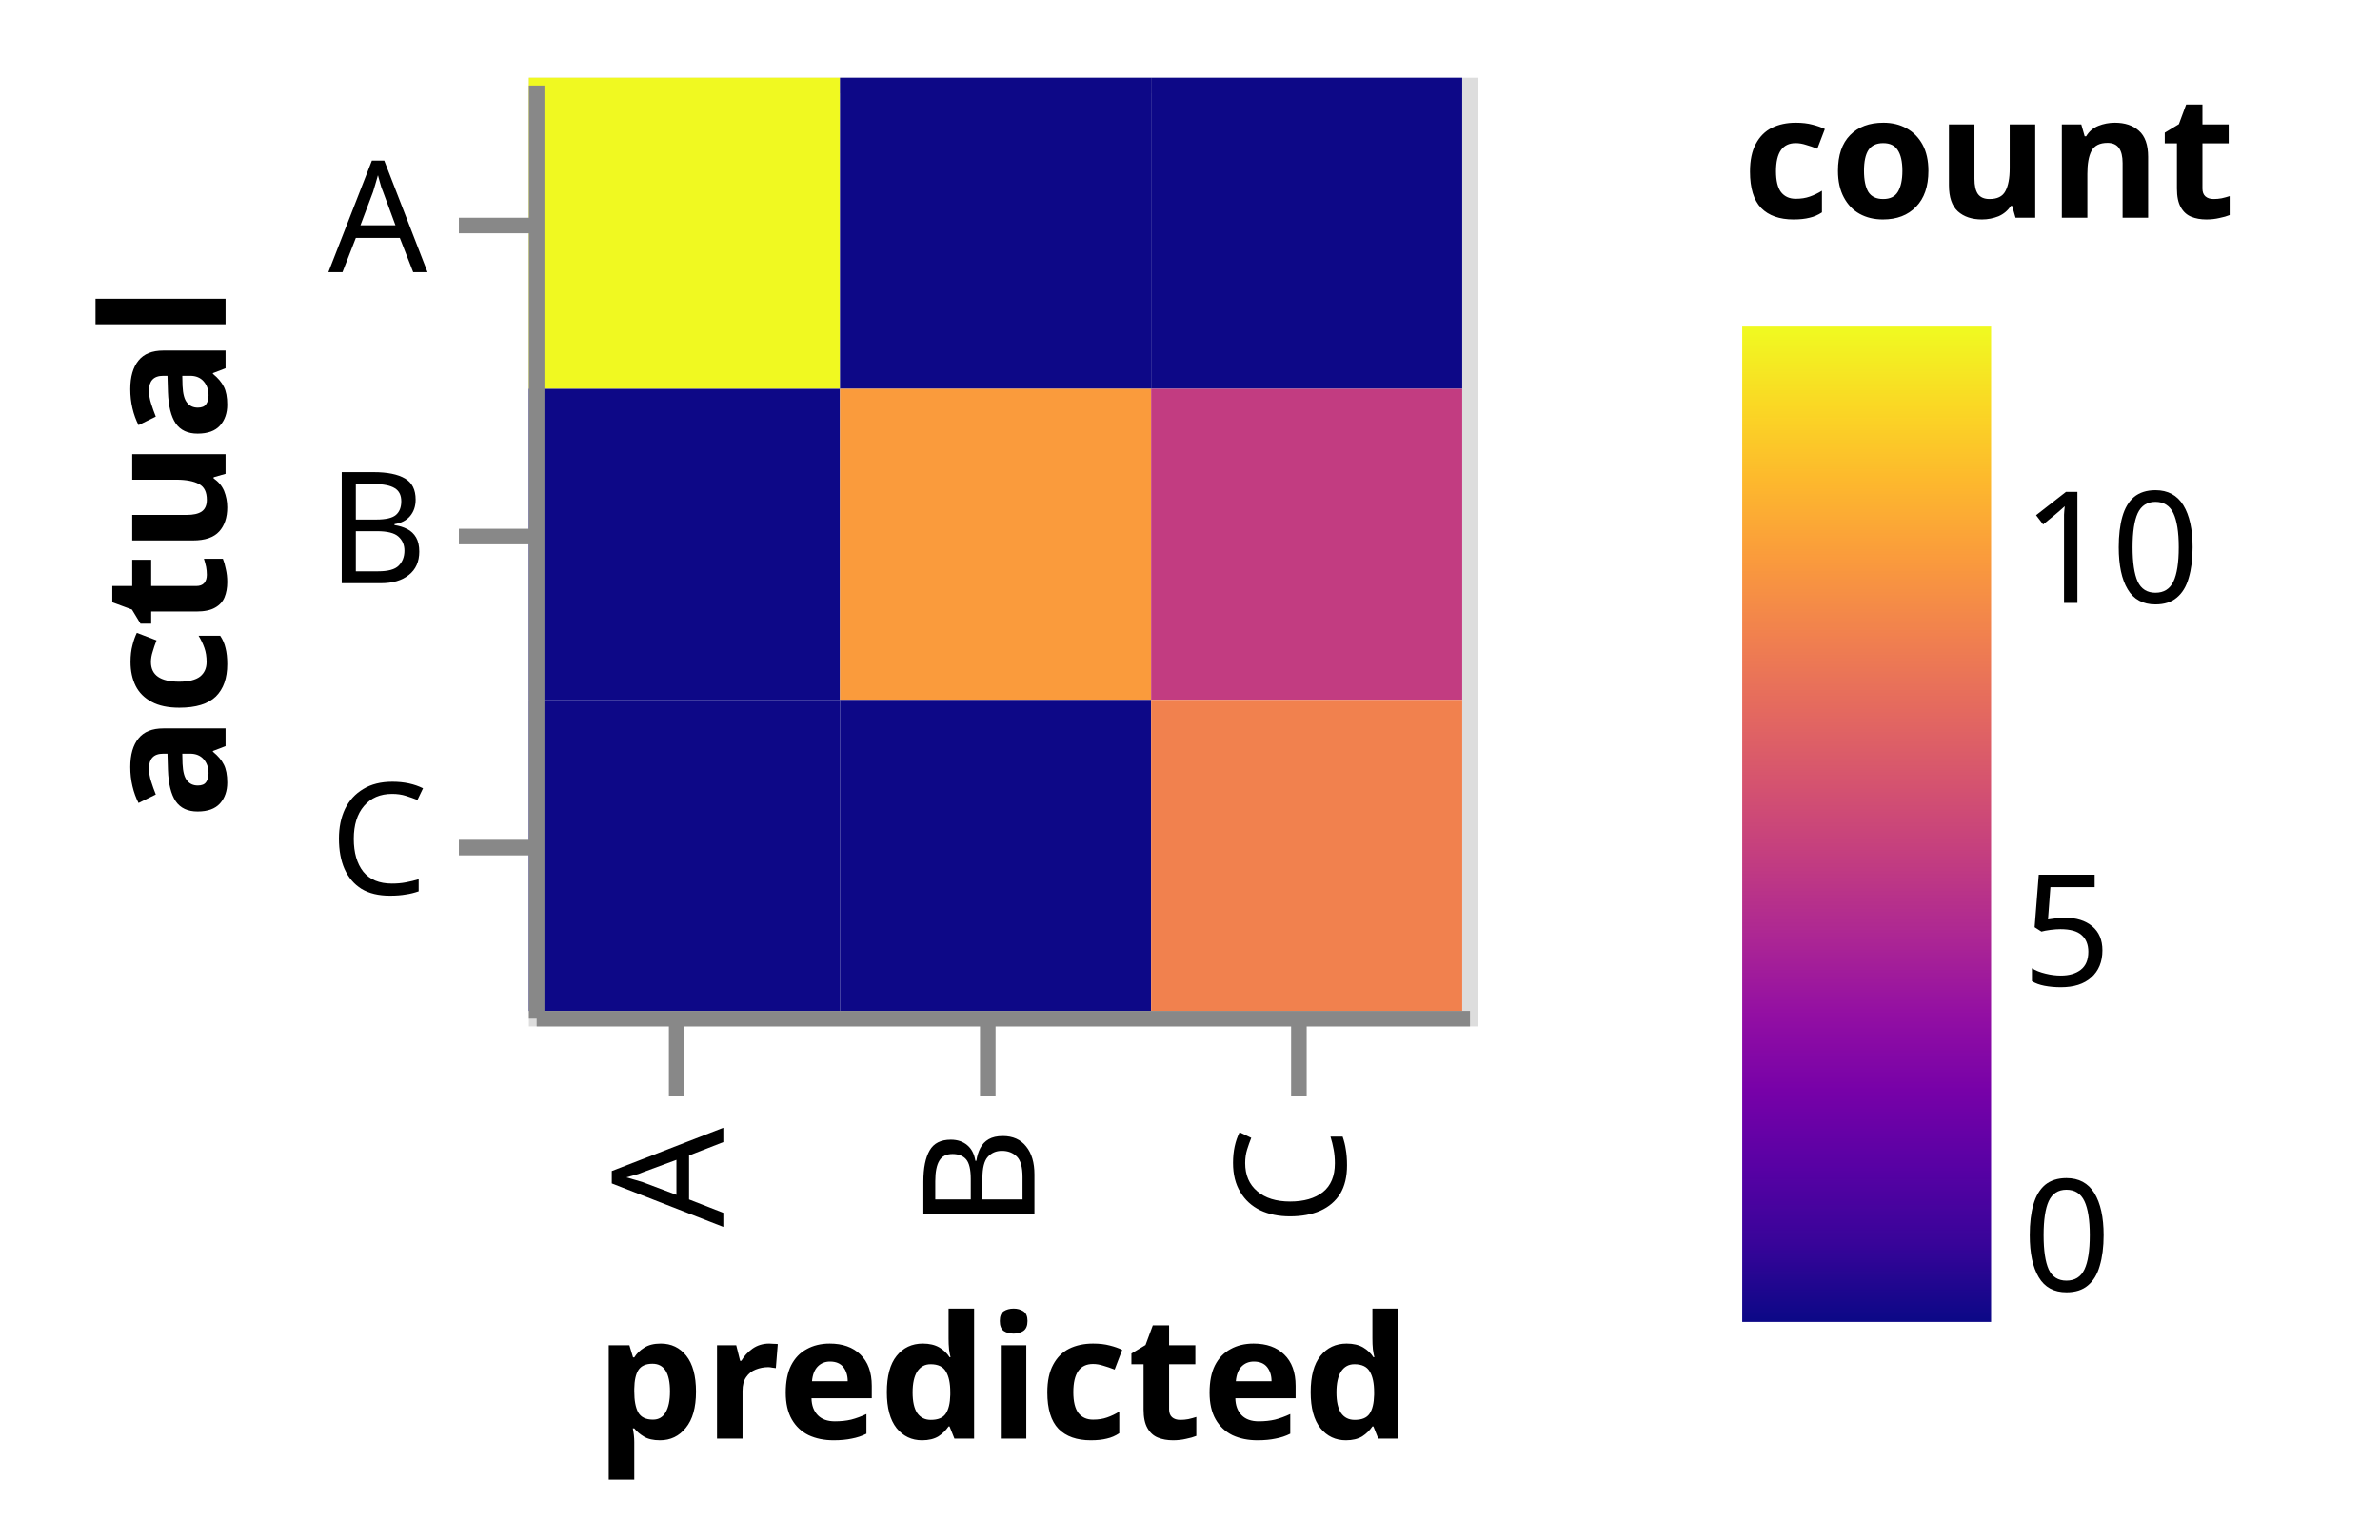
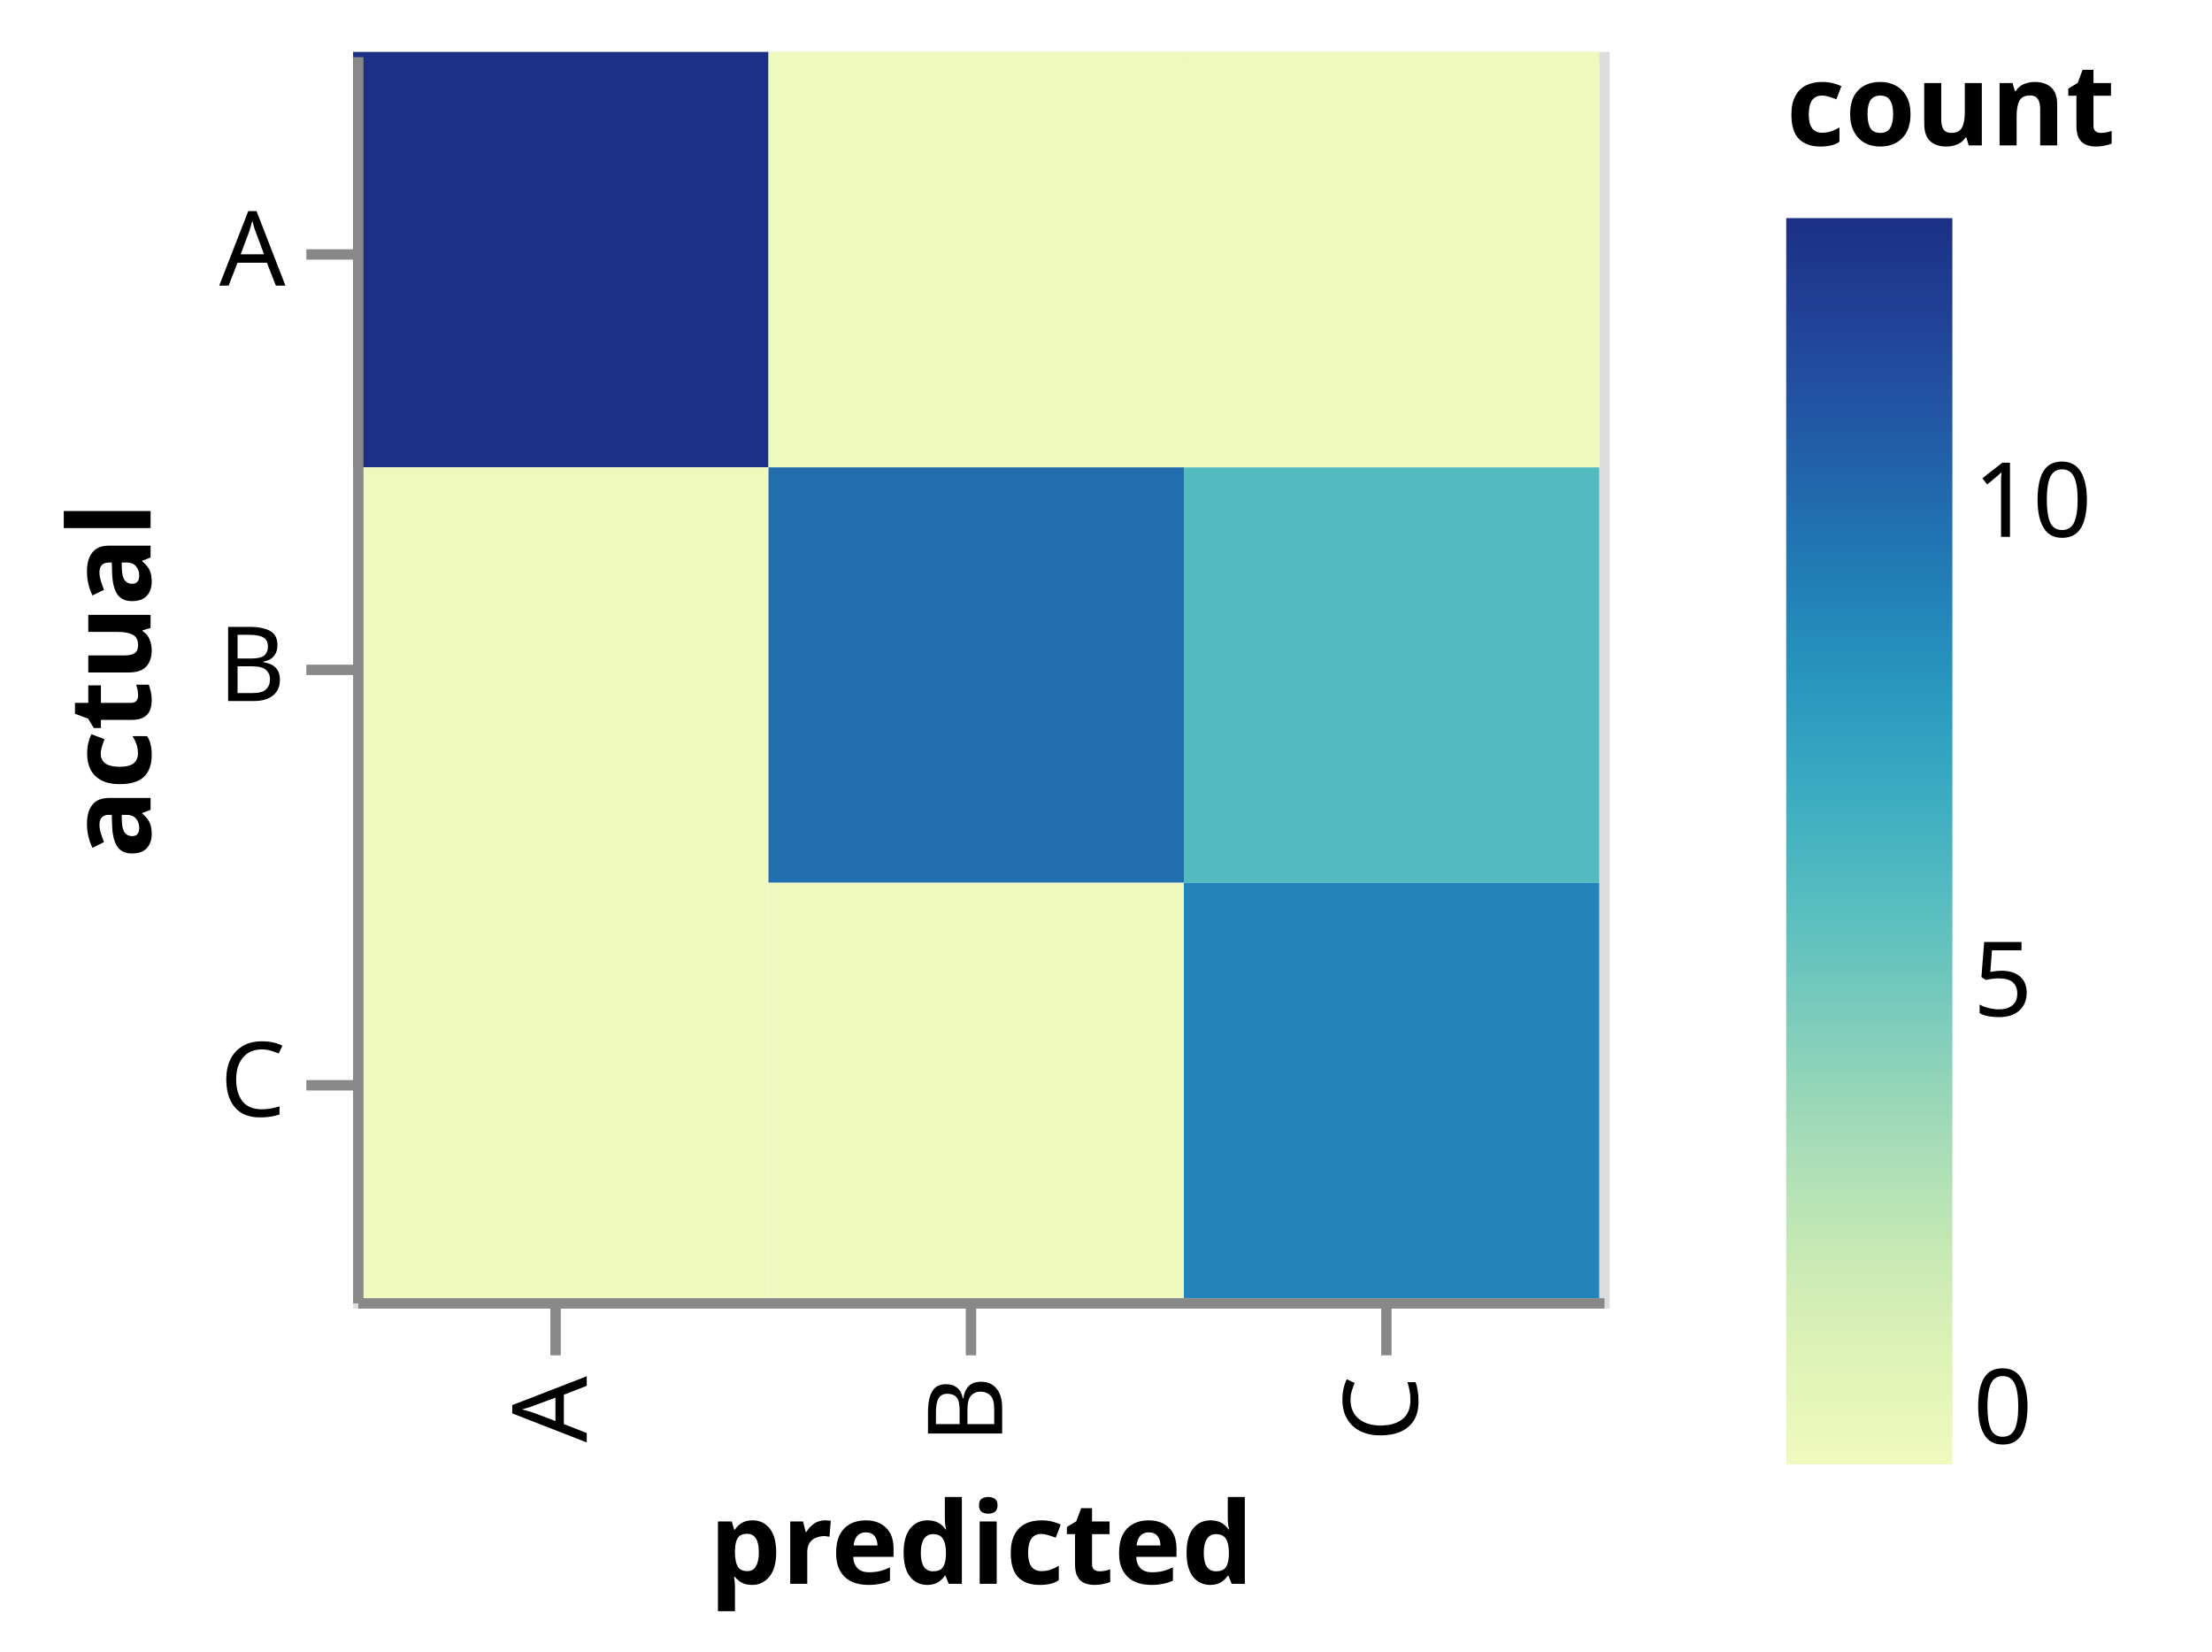
- <svg xmlns="http://www.w3.org/2000/svg" class="marks" width="153" height="99" viewBox="0 0 153 99" version="1.1">
+ <svg xmlns="http://www.w3.org/2000/svg" class="marks" width="213" height="159" viewBox="0 0 213 159" version="1.1">
  <defs>
    <linearGradient id="gradient_0" x1="0" x2="0" y1="1" y2="0">
-       <stop offset="0" stop-color="rgb(13, 8, 135)" />
-       <stop offset="0.077" stop-color="rgb(56, 4, 153)" />
-       <stop offset="0.154" stop-color="rgb(88, 1, 164)" />
-       <stop offset="0.231" stop-color="rgb(119, 1, 168)" />
-       <stop offset="0.308" stop-color="rgb(147, 15, 163)" />
-       <stop offset="0.385" stop-color="rgb(172, 38, 148)" />
-       <stop offset="0.462" stop-color="rgb(194, 60, 129)" />
-       <stop offset="0.538" stop-color="rgb(212, 82, 112)" />
-       <stop offset="0.615" stop-color="rgb(228, 105, 95)" />
-       <stop offset="0.692" stop-color="rgb(241, 129, 78)" />
-       <stop offset="0.769" stop-color="rgb(250, 155, 60)" />
-       <stop offset="0.846" stop-color="rgb(253, 184, 45)" />
-       <stop offset="0.923" stop-color="rgb(250, 216, 36)" />
-       <stop offset="1" stop-color="rgb(240, 249, 33)" />
+       <stop offset="0" stop-color="rgb(239, 249, 189)" />
+       <stop offset="0.077" stop-color="rgb(224, 243, 182)" />
+       <stop offset="0.154" stop-color="rgb(203, 235, 181)" />
+       <stop offset="0.231" stop-color="rgb(176, 224, 182)" />
+       <stop offset="0.308" stop-color="rgb(145, 212, 185)" />
+       <stop offset="0.385" stop-color="rgb(112, 199, 189)" />
+       <stop offset="0.462" stop-color="rgb(83, 187, 192)" />
+       <stop offset="0.538" stop-color="rgb(59, 172, 193)" />
+       <stop offset="0.615" stop-color="rgb(42, 154, 191)" />
+       <stop offset="0.692" stop-color="rgb(34, 132, 185)" />
+       <stop offset="0.769" stop-color="rgb(33, 109, 174)" />
+       <stop offset="0.846" stop-color="rgb(34, 86, 164)" />
+       <stop offset="0.923" stop-color="rgb(33, 66, 151)" />
+       <stop offset="1" stop-color="rgb(28, 49, 133)" />
    </linearGradient>
  </defs>
  <g transform="translate(34,5)">
    <g class="mark-group role-frame root">
      <g transform="translate(0,0)">
-         <path class="background" d="M0.5,0.5h60v60h-60Z" style="fill: none; stroke: #ddd;" />
+         <path class="background" d="M0.5,0.5h120v120h-120Z" style="fill: none; stroke: #ddd;" />
        <g>
          <g class="mark-rect role-mark marks">
-             <path d="M0,0h20v20h-20Z" style="fill: rgb(240, 249, 33); fill-opacity: 1;" />
-             <path d="M20,0h20v20h-20Z" style="fill: rgb(13, 8, 135); fill-opacity: 1;" />
-             <path d="M40,0h20v20h-20Z" style="fill: rgb(13, 8, 135); fill-opacity: 1;" />
-             <path d="M0,20h20v20h-20Z" style="fill: rgb(13, 8, 135); fill-opacity: 1;" />
-             <path d="M20,20h20v20h-20Z" style="fill: rgb(250, 155, 60); fill-opacity: 1;" />
-             <path d="M40,20h20v20h-20Z" style="fill: rgb(194, 60, 129); fill-opacity: 1;" />
-             <path d="M0,40h20v20h-20Z" style="fill: rgb(13, 8, 135); fill-opacity: 1;" />
-             <path d="M20,40h20v20h-20Z" style="fill: rgb(13, 8, 135); fill-opacity: 1;" />
-             <path d="M40,40h20v20h-20Z" style="fill: rgb(241, 129, 78); fill-opacity: 1;" />
+             <path d="M0,0h40v40h-40Z" style="fill: rgb(28, 49, 133); opacity: 1;" />
+             <path d="M40,0h40v40h-40Z" style="fill: rgb(239, 249, 189); opacity: 1;" />
+             <path d="M80,0h40v40h-40Z" style="fill: rgb(239, 249, 189); opacity: 1;" />
+             <path d="M0,40h40v40h-40Z" style="fill: rgb(239, 249, 189); opacity: 1;" />
+             <path d="M40,40h40v40h-40Z" style="fill: rgb(33, 109, 174); opacity: 1;" />
+             <path d="M80,40h40v40h-40Z" style="fill: rgb(83, 187, 192); opacity: 1;" />
+             <path d="M0,80h40v40h-40Z" style="fill: rgb(239, 249, 189); opacity: 1;" />
+             <path d="M40,80h40v40h-40Z" style="fill: rgb(239, 249, 189); opacity: 1;" />
+             <path d="M80,80h40v40h-40Z" style="fill: rgb(34, 132, 185); opacity: 1;" />
          </g>
          <g class="mark-group role-legend">
-             <g transform="translate(78,0)">
-               <path class="background" d="M0,0h36v80h-36Z" style="pointer-events: none; fill: none;" />
+             <g transform="translate(138,0)">
+               <path class="background" d="M0,0h36v136h-36Z" style="pointer-events: none; fill: none;" />
              <g>
                <g class="mark-group role-legend-entry">
                  <g transform="translate(0,16)">
                    <path class="background" d="M0,0h0v0h0Z" style="pointer-events: none; fill: none;" />
                    <g>
                      <g class="mark-rect role-legend-gradient" style="pointer-events: none;">
-                         <path d="M0,0h16v64h-16Z" style="fill: url(#gradient_0); stroke: #ddd; stroke-width: 0; opacity: 1;" />
+                         <path d="M0,0h16v120h-16Z" style="fill: url(#gradient_0); stroke: #ddd; stroke-width: 0; opacity: 1;" />
                      </g>
                      <g class="mark-text role-legend-label" style="pointer-events: none;">
-                         <text text-anchor="start" transform="translate(18,62)" style="font-family: sans-serif; font-size: 10px; fill: #000; opacity: 1;">0</text>
-                         <text text-anchor="start" transform="translate(18,42.38462)" style="font-family: sans-serif; font-size: 10px; fill: #000; opacity: 1;">5</text>
-                         <text text-anchor="start" transform="translate(18,17.76923)" style="font-family: sans-serif; font-size: 10px; fill: #000; opacity: 1;">10</text>
+                         <text text-anchor="start" transform="translate(18,118)" style="font-family: sans-serif; font-size: 10px; fill: #000; opacity: 1;">0</text>
+                         <text text-anchor="start" transform="translate(18,76.84615)" style="font-family: sans-serif; font-size: 10px; fill: #000; opacity: 1;">5</text>
+                         <text text-anchor="start" transform="translate(18,30.69231)" style="font-family: sans-serif; font-size: 10px; fill: #000; opacity: 1;">10</text>
                      </g>
                    </g>
                  </g>
                </g>
                <g class="mark-text role-legend-title" style="pointer-events: none;">
                  <text text-anchor="start" transform="translate(0,9)" style="font-family: sans-serif; font-size: 11px; font-weight: bold; fill: #000; opacity: 1;">count</text>
                </g>
              </g>
            </g>
          </g>
          <g class="mark-group role-axis">
-             <g transform="translate(0.5,60.5)">
+             <g transform="translate(0.5,120.5)">
              <path class="background" d="M0,0h0v0h0Z" style="pointer-events: none; fill: none;" />
              <g>
                <g class="mark-rule role-axis-tick" style="pointer-events: none;">
-                   <line transform="translate(9,0)" x2="0" y2="5" style="fill: none; stroke: #888; stroke-width: 1; opacity: 1;" />
-                   <line transform="translate(29,0)" x2="0" y2="5" style="fill: none; stroke: #888; stroke-width: 1; opacity: 1;" />
-                   <line transform="translate(49,0)" x2="0" y2="5" style="fill: none; stroke: #888; stroke-width: 1; opacity: 1;" />
+                   <line transform="translate(19,0)" x2="0" y2="5" style="fill: none; stroke: #888; stroke-width: 1; opacity: 1;" />
+                   <line transform="translate(59,0)" x2="0" y2="5" style="fill: none; stroke: #888; stroke-width: 1; opacity: 1;" />
+                   <line transform="translate(99,0)" x2="0" y2="5" style="fill: none; stroke: #888; stroke-width: 1; opacity: 1;" />
                </g>
                <g class="mark-text role-axis-label" style="pointer-events: none;">
-                   <text text-anchor="end" transform="translate(9,7) rotate(270) translate(0,3)" style="font-family: sans-serif; font-size: 10px; fill: #000; opacity: 1;">A</text>
-                   <text text-anchor="end" transform="translate(29,7) rotate(270) translate(0,3)" style="font-family: sans-serif; font-size: 10px; fill: #000; opacity: 1;">B</text>
-                   <text text-anchor="end" transform="translate(49,7) rotate(270) translate(0,3)" style="font-family: sans-serif; font-size: 10px; fill: #000; opacity: 1;">C</text>
+                   <text text-anchor="end" transform="translate(19,7) rotate(270) translate(0,3)" style="font-family: sans-serif; font-size: 10px; fill: #000; opacity: 1;">A</text>
+                   <text text-anchor="end" transform="translate(59,7) rotate(270) translate(0,3)" style="font-family: sans-serif; font-size: 10px; fill: #000; opacity: 1;">B</text>
+                   <text text-anchor="end" transform="translate(99,7) rotate(270) translate(0,3)" style="font-family: sans-serif; font-size: 10px; fill: #000; opacity: 1;">C</text>
                </g>
                <g class="mark-rule role-axis-domain" style="pointer-events: none;">
-                   <line transform="translate(0,0)" x2="60" y2="0" style="fill: none; stroke: #888; stroke-width: 1; opacity: 1;" />
+                   <line transform="translate(0,0)" x2="120" y2="0" style="fill: none; stroke: #888; stroke-width: 1; opacity: 1;" />
                </g>
                <g class="mark-text role-axis-title" style="pointer-events: none;">
-                   <text text-anchor="middle" transform="translate(30,27)" style="font-family: sans-serif; font-size: 11px; font-weight: bold; fill: #000; opacity: 1;">predicted</text>
+                   <text text-anchor="middle" transform="translate(60,27)" style="font-family: sans-serif; font-size: 11px; font-weight: bold; fill: #000; opacity: 1;">predicted</text>
                </g>
              </g>
            </g>
          </g>
          <g class="mark-group role-axis">
            <g transform="translate(0.5,0.5)">
              <path class="background" d="M0,0h0v0h0Z" style="pointer-events: none; fill: none;" />
              <g>
                <g class="mark-rule role-axis-tick" style="pointer-events: none;">
-                   <line transform="translate(0,9)" x2="-5" y2="0" style="fill: none; stroke: #888; stroke-width: 1; opacity: 1;" />
-                   <line transform="translate(0,29)" x2="-5" y2="0" style="fill: none; stroke: #888; stroke-width: 1; opacity: 1;" />
-                   <line transform="translate(0,49)" x2="-5" y2="0" style="fill: none; stroke: #888; stroke-width: 1; opacity: 1;" />
+                   <line transform="translate(0,19)" x2="-5" y2="0" style="fill: none; stroke: #888; stroke-width: 1; opacity: 1;" />
+                   <line transform="translate(0,59)" x2="-5" y2="0" style="fill: none; stroke: #888; stroke-width: 1; opacity: 1;" />
+                   <line transform="translate(0,99)" x2="-5" y2="0" style="fill: none; stroke: #888; stroke-width: 1; opacity: 1;" />
                </g>
                <g class="mark-text role-axis-label" style="pointer-events: none;">
-                   <text text-anchor="end" transform="translate(-7,12)" style="font-family: sans-serif; font-size: 10px; fill: #000; opacity: 1;">A</text>
-                   <text text-anchor="end" transform="translate(-7,32)" style="font-family: sans-serif; font-size: 10px; fill: #000; opacity: 1;">B</text>
-                   <text text-anchor="end" transform="translate(-7,52)" style="font-family: sans-serif; font-size: 10px; fill: #000; opacity: 1;">C</text>
+                   <text text-anchor="end" transform="translate(-7,22)" style="font-family: sans-serif; font-size: 10px; fill: #000; opacity: 1;">A</text>
+                   <text text-anchor="end" transform="translate(-7,62)" style="font-family: sans-serif; font-size: 10px; fill: #000; opacity: 1;">B</text>
+                   <text text-anchor="end" transform="translate(-7,102)" style="font-family: sans-serif; font-size: 10px; fill: #000; opacity: 1;">C</text>
                </g>
                <g class="mark-rule role-axis-domain" style="pointer-events: none;">
-                   <line transform="translate(0,0)" x2="0" y2="60" style="fill: none; stroke: #888; stroke-width: 1; opacity: 1;" />
+                   <line transform="translate(0,0)" x2="0" y2="120" style="fill: none; stroke: #888; stroke-width: 1; opacity: 1;" />
                </g>
                <g class="mark-text role-axis-title" style="pointer-events: none;">
-                   <text text-anchor="middle" transform="translate(-18,30) rotate(-90) translate(0,-2)" style="font-family: sans-serif; font-size: 11px; font-weight: bold; fill: #000; opacity: 1;">actual</text>
+                   <text text-anchor="middle" transform="translate(-18,60) rotate(-90) translate(0,-2)" style="font-family: sans-serif; font-size: 11px; font-weight: bold; fill: #000; opacity: 1;">actual</text>
                </g>
              </g>
            </g>
          </g>
        </g>
      </g>
    </g>
  </g>
</svg>
